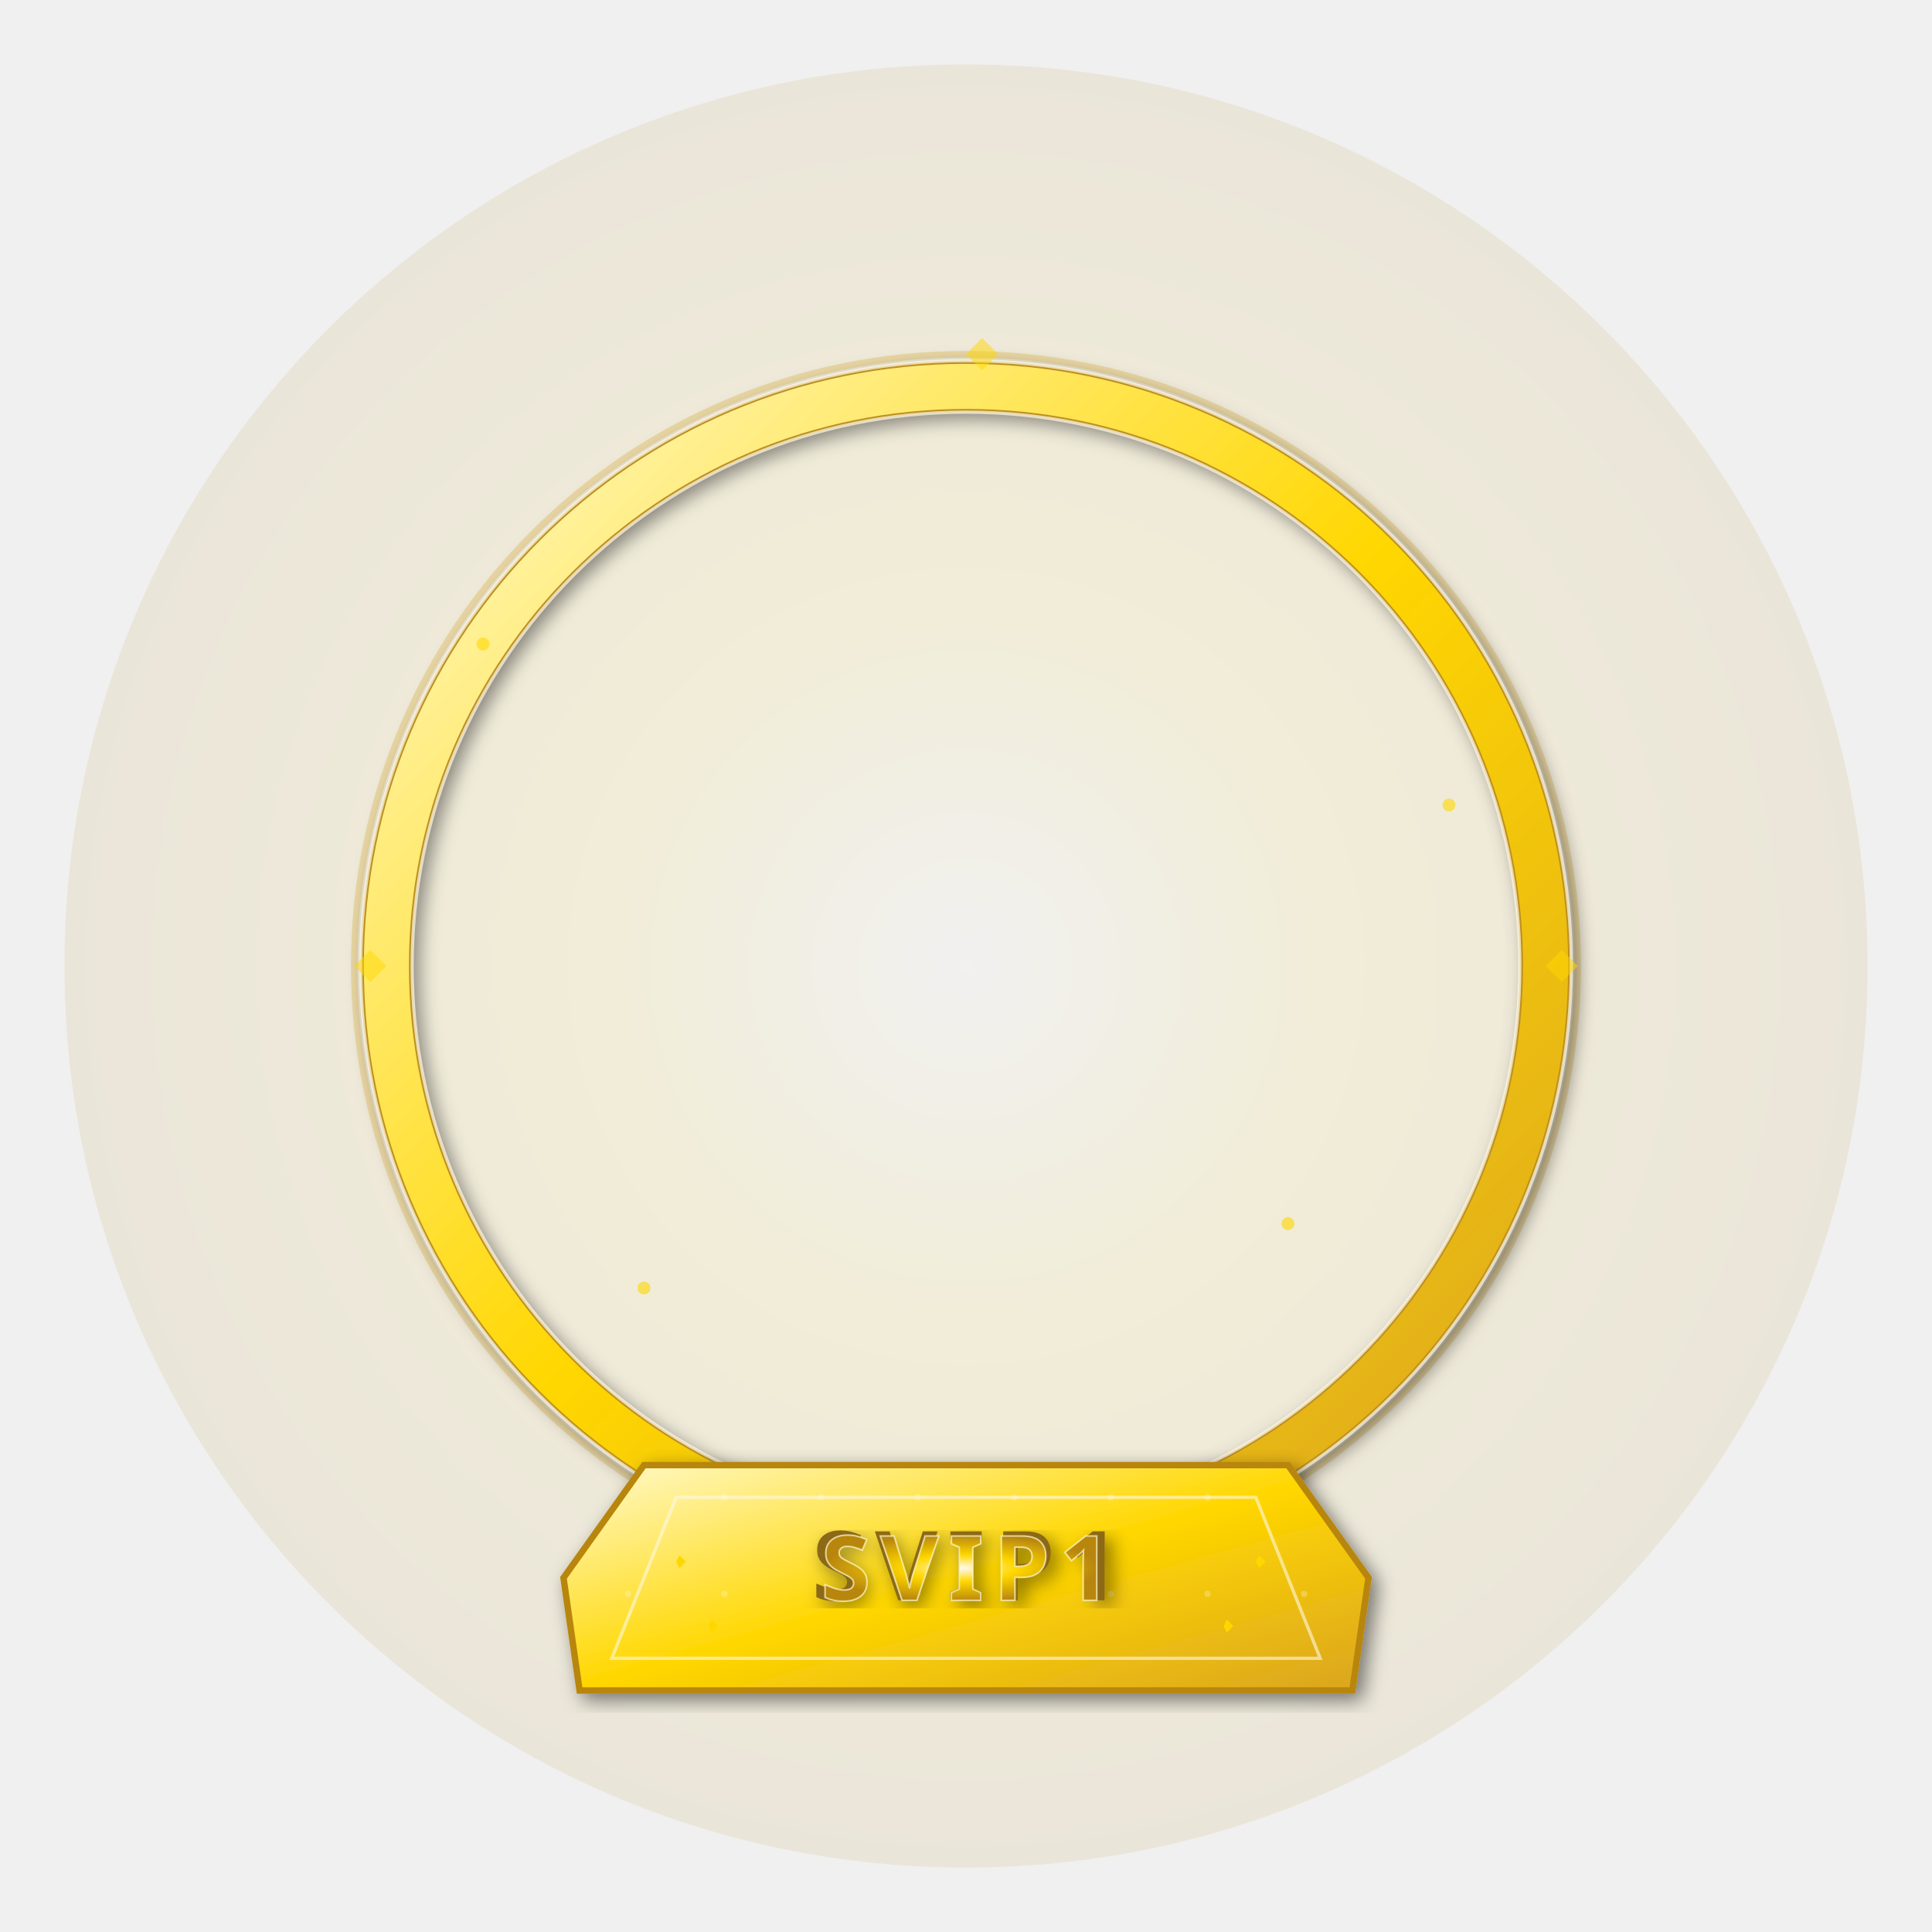
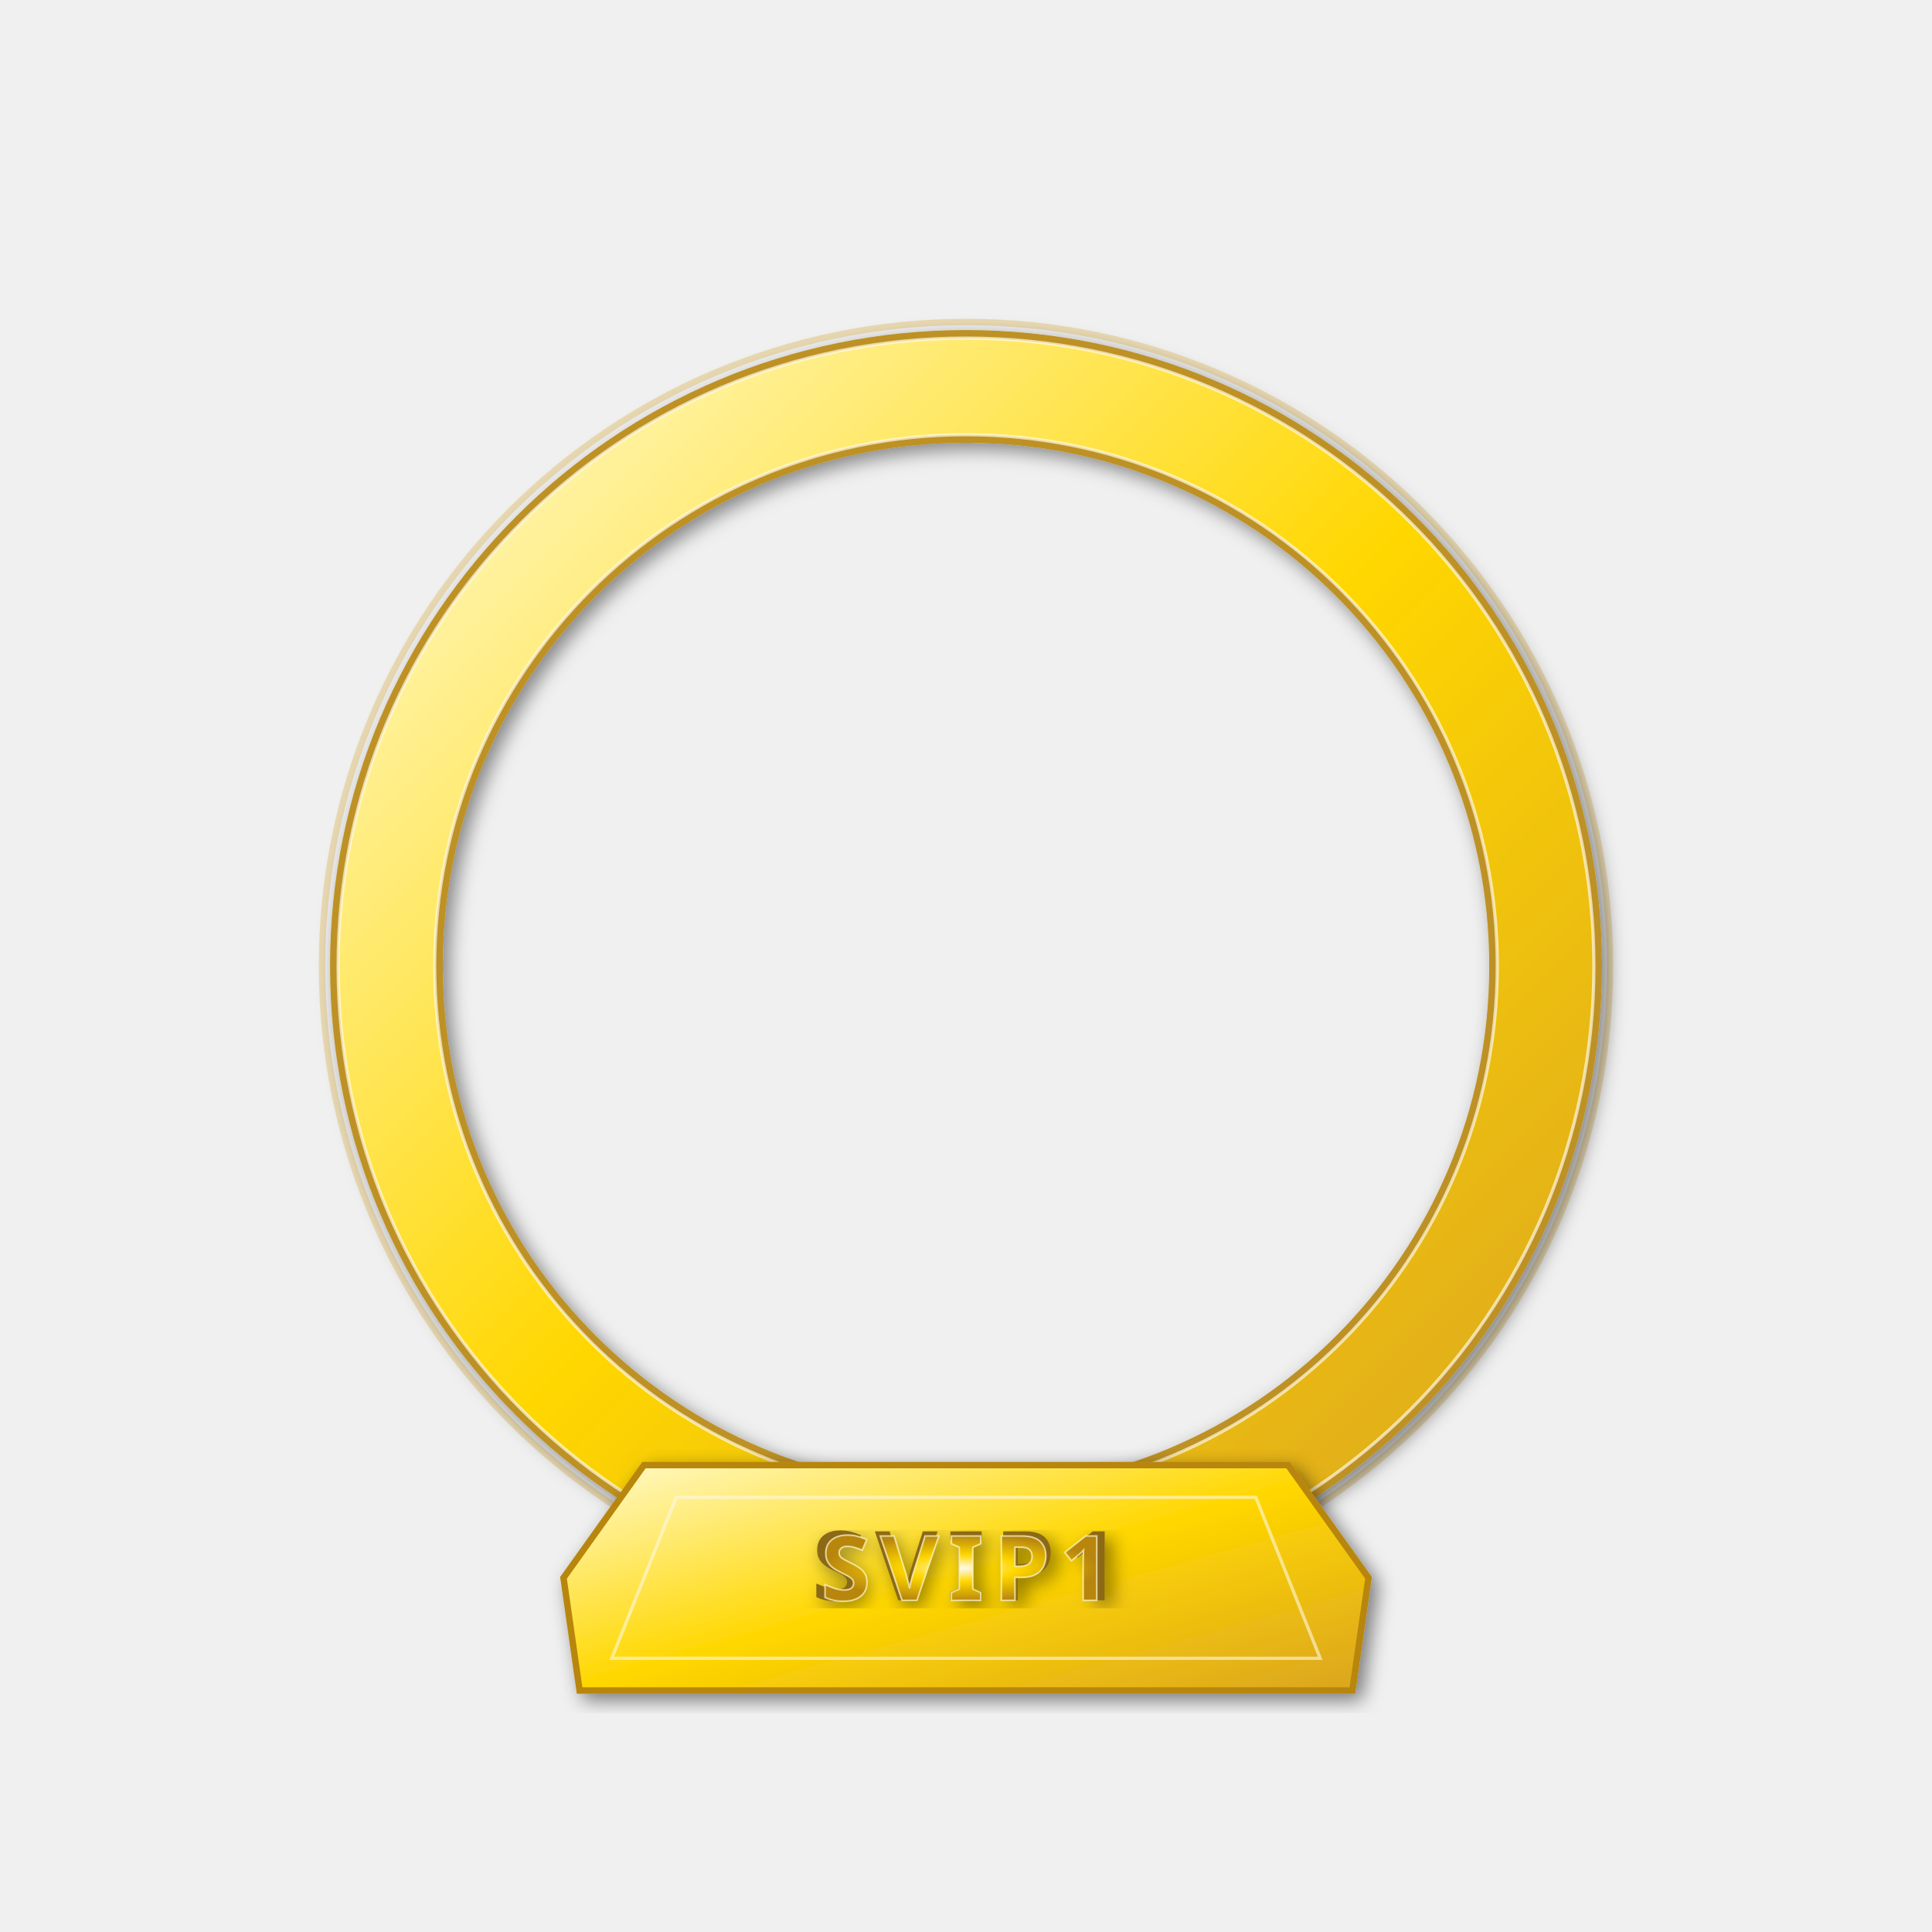
<svg xmlns="http://www.w3.org/2000/svg" width="600" height="600" viewBox="0 0 600 600" fill="none">
  <defs>
    <linearGradient id="goldGradient1" x1="0" y1="0" x2="1" y2="1">
      <stop offset="0%" stop-color="#fffacd" />
      <stop offset="50%" stop-color="#ffd700" />
      <stop offset="100%" stop-color="#daa520" />
    </linearGradient>
    <radialGradient id="goldRadial" cx="50%" cy="50%" r="50%">
      <stop offset="0%" stop-color="#fffaf0" />
      <stop offset="40%" stop-color="#ffd700" />
      <stop offset="100%" stop-color="#b8860b" />
    </radialGradient>
    <linearGradient id="goldShine" x1="0" y1="0" x2="0" y2="1">
      <stop offset="0%" stop-color="#ffffff" stop-opacity="0.8" />
      <stop offset="50%" stop-color="#fffacd" stop-opacity="0.5" />
      <stop offset="100%" stop-color="#ffd700" stop-opacity="0.3" />
    </linearGradient>
    <linearGradient id="goldWingGrad1" x1="0" y1="0" x2="1" y2="1">
      <stop offset="0%" stop-color="#fff9e6" />
      <stop offset="30%" stop-color="#ffd700" />
      <stop offset="60%" stop-color="#ffb347" />
      <stop offset="100%" stop-color="#daa520" />
    </linearGradient>
    <linearGradient id="goldWingGrad2" x1="0" y1="1" x2="1" y2="0">
      <stop offset="0%" stop-color="#fffacd" />
      <stop offset="50%" stop-color="#ffd700" />
      <stop offset="100%" stop-color="#ff8c00" />
    </linearGradient>
    <linearGradient id="featherGrad" x1="0" y1="0" x2="1" y2="1">
      <stop offset="0%" stop-color="#fffaf0" />
      <stop offset="20%" stop-color="#ffd700" />
      <stop offset="50%" stop-color="#ffb347" />
      <stop offset="80%" stop-color="#daa520" />
      <stop offset="100%" stop-color="#b8860b" />
    </linearGradient>
    <filter id="glow">
      <feGaussianBlur stdDeviation="4" result="coloredBlur" />
      <feMerge>
        <feMergeNode in="coloredBlur" />
        <feMergeNode in="SourceGraphic" />
      </feMerge>
    </filter>
    <filter id="shadow">
      <feGaussianBlur in="SourceAlpha" stdDeviation="3" />
      <feOffset dx="2" dy="2" result="offsetblur" />
      <feComponentTransfer>
        <feFuncA type="linear" slope="0.5" />
      </feComponentTransfer>
      <feMerge>
        <feMergeNode />
        <feMergeNode in="SourceGraphic" />
      </feMerge>
    </filter>
    <filter id="goldGlow">
      <feGaussianBlur stdDeviation="5" result="coloredBlur" />
      <feMerge>
        <feMergeNode in="coloredBlur" />
        <feMergeNode in="SourceGraphic" />
      </feMerge>
    </filter>
    <pattern id="ornament" x="0" y="0" width="20" height="20" patternUnits="userSpaceOnUse">
      <circle cx="10" cy="10" r="2" fill="#daa520" opacity="0.3" />
      <circle cx="0" cy="0" r="1" fill="#ffd700" opacity="0.5" />
      <circle cx="20" cy="20" r="1" fill="#ffd700" opacity="0.5" />
    </pattern>
    <pattern id="sparkle" x="0" y="0" width="30" height="30" patternUnits="userSpaceOnUse">
      <circle cx="15" cy="15" r="1" fill="#ffffff" opacity="0.8">
        <animate attributeName="r" values="1;3;1" dur="2s" repeatCount="indefinite" />
      </circle>
    </pattern>
  </defs>
-   <ellipse cx="300" cy="300" rx="280" ry="280" fill="url(#goldRadial)" opacity="0.1" />
-   <circle cx="300" cy="300" r="190" fill="none" stroke="#daa520" stroke-width="2" opacity="0.3" />
-   <circle cx="300" cy="300" r="180" fill="none" stroke="#b8860b" stroke-width="16" filter="url(#shadow)" opacity="0.9" />
-   <circle cx="300" cy="300" r="180" fill="none" stroke="url(#goldGradient1)" stroke-width="14" />
-   <circle cx="300" cy="300" r="172" fill="none" stroke="#fff9e6" stroke-width="1" opacity="0.7" />
-   <circle cx="300" cy="300" r="188" fill="none" stroke="#fff9e6" stroke-width="1" opacity="0.7" />
-   <g opacity="0.5">
-     <path d="M300,110 L305,105 L310,110 L305,115 Z" fill="#ffd700" />
-     <path d="M300,490 L305,485 L310,490 L305,495 Z" fill="#ffd700" />
-     <path d="M110,300 L115,295 L120,300 L115,305 Z" fill="#ffd700" />
-     <path d="M480,300 L485,295 L490,300 L485,305 Z" fill="#ffd700" />
-   </g>
+   <circle cx="300" cy="300" r="200" fill="none" stroke="#daa520" stroke-width="2" opacity="0.3" />
+   <circle cx="300" cy="300" r="180" fill="none" stroke="#b8860b" stroke-width="35" filter="url(#shadow)" opacity="0.9" />
+   <circle cx="300" cy="300" r="180" fill="none" stroke="url(#goldGradient1)" stroke-width="30" />
+   <circle cx="300" cy="300" r="195" fill="none" stroke="#fff9e6" stroke-width="1" opacity="0.7" />
+   <circle cx="300" cy="300" r="165" fill="none" stroke="#fff9e6" stroke-width="1" opacity="0.7" />
  <g filter="url(#shadow)">
    <path d="M200,455 L400,455 L425,490 L420,525 L180,525 L175,490 Z" fill="url(#goldGradient1)" stroke="#b8860b" stroke-width="2" />
-     <path d="M205,460 L395,460 L415,520 L185,520 Z" fill="url(#sparkle)" opacity="0.3" />
    <path d="M210,465 L390,465 L410,515 L190,515 Z" fill="none" stroke="#fff9e6" stroke-width="1" opacity="0.6" />
    <text x="300" y="497" text-anchor="middle" fill="#8b6914" font-size="30" font-family="Arial Black" font-weight="bold" letter-spacing="3" filter="url(#shadow)">SVIP1</text>
    <text x="300" y="497" text-anchor="middle" fill="url(#goldRadial)" font-size="28" font-family="Arial Black" font-weight="bold" letter-spacing="3">SVIP1</text>
    <text x="300" y="497" text-anchor="middle" fill="none" stroke="#fffacd" stroke-width="0.5" font-size="28" font-family="Arial Black" font-weight="bold" letter-spacing="3" opacity="0.7">SVIP1</text>
-     <g fill="#ffd700">
-       <path d="M 210,485 L211,487 L213,485 L211,483 Z" />
-       <path d="M 390,485 L391,487 L393,485 L391,483 Z" />
-       <path d="M 220,505 L221,507 L223,505 L221,503 Z" />
-       <path d="M 380,505 L381,507 L383,505 L381,503 Z" />
-     </g>
-   </g>
-   <g opacity="0.6">
-     <circle cx="150" cy="200" r="2" fill="#ffd700">
-       <animate attributeName="cy" values="200;150;200" dur="3s" repeatCount="indefinite" />
-       <animate attributeName="opacity" values="0;1;0" dur="3s" repeatCount="indefinite" />
-     </circle>
-     <circle cx="450" cy="250" r="2" fill="#ffd700">
-       <animate attributeName="cy" values="250;200;250" dur="3.5s" repeatCount="indefinite" />
-       <animate attributeName="opacity" values="0;1;0" dur="3.5s" repeatCount="indefinite" />
-     </circle>
-     <circle cx="200" cy="400" r="2" fill="#ffd700">
-       <animate attributeName="cy" values="400;350;400" dur="4s" repeatCount="indefinite" />
-       <animate attributeName="opacity" values="0;1;0" dur="4s" repeatCount="indefinite" />
-     </circle>
-     <circle cx="400" cy="380" r="2" fill="#ffd700">
-       <animate attributeName="cy" values="380;330;380" dur="3.2s" repeatCount="indefinite" />
-       <animate attributeName="opacity" values="0;1;0" dur="3.2s" repeatCount="indefinite" />
-     </circle>
  </g>
</svg>
